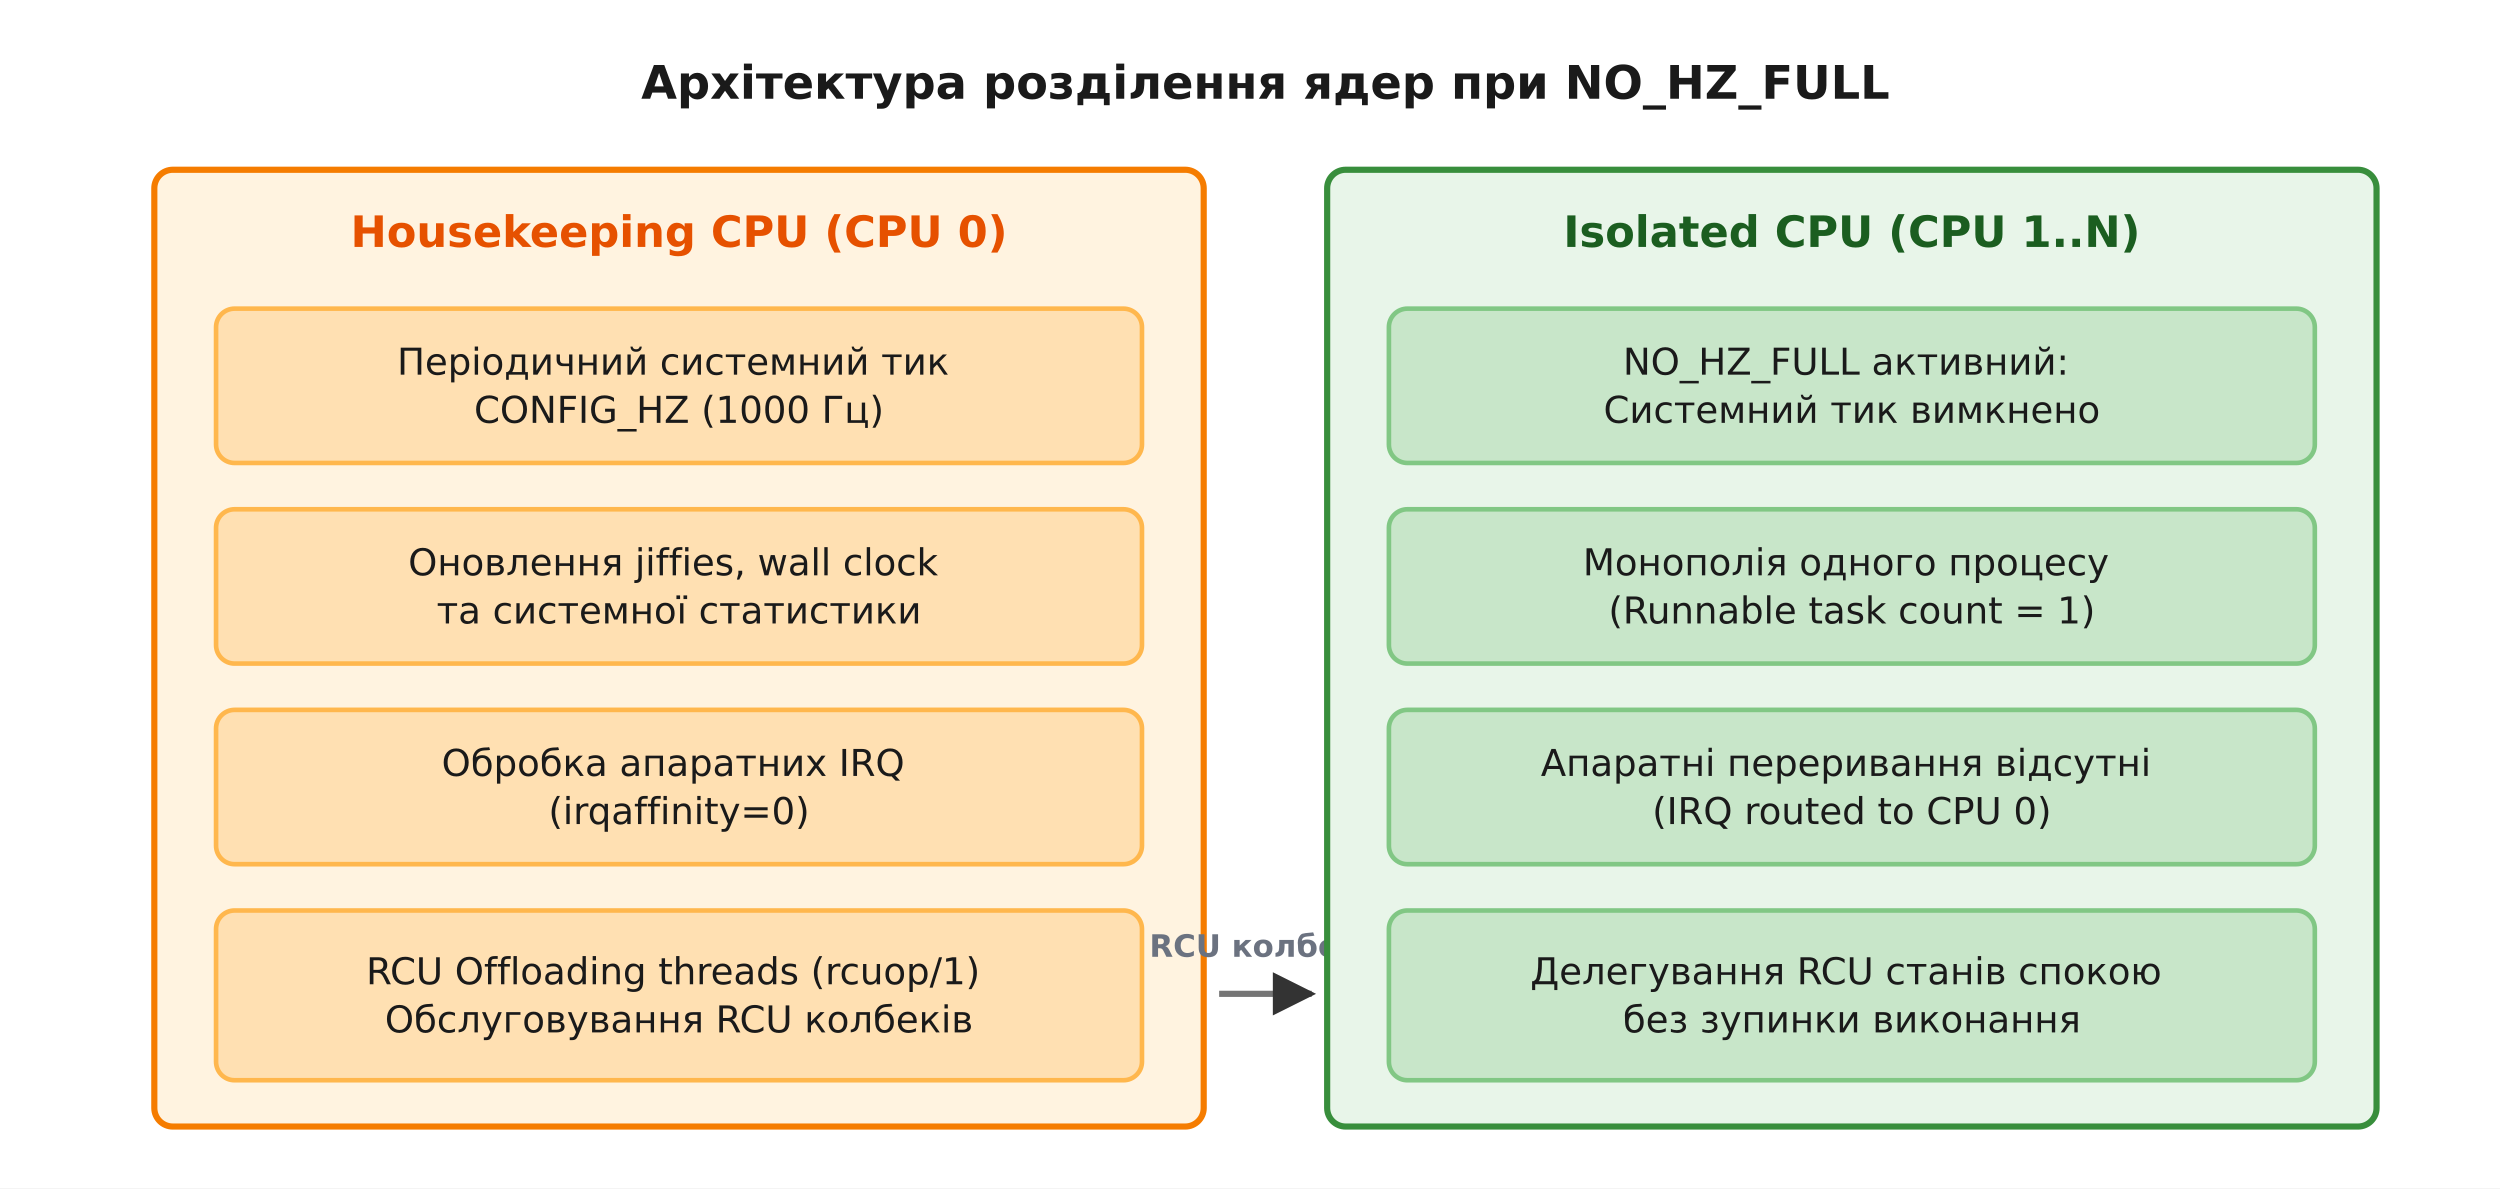
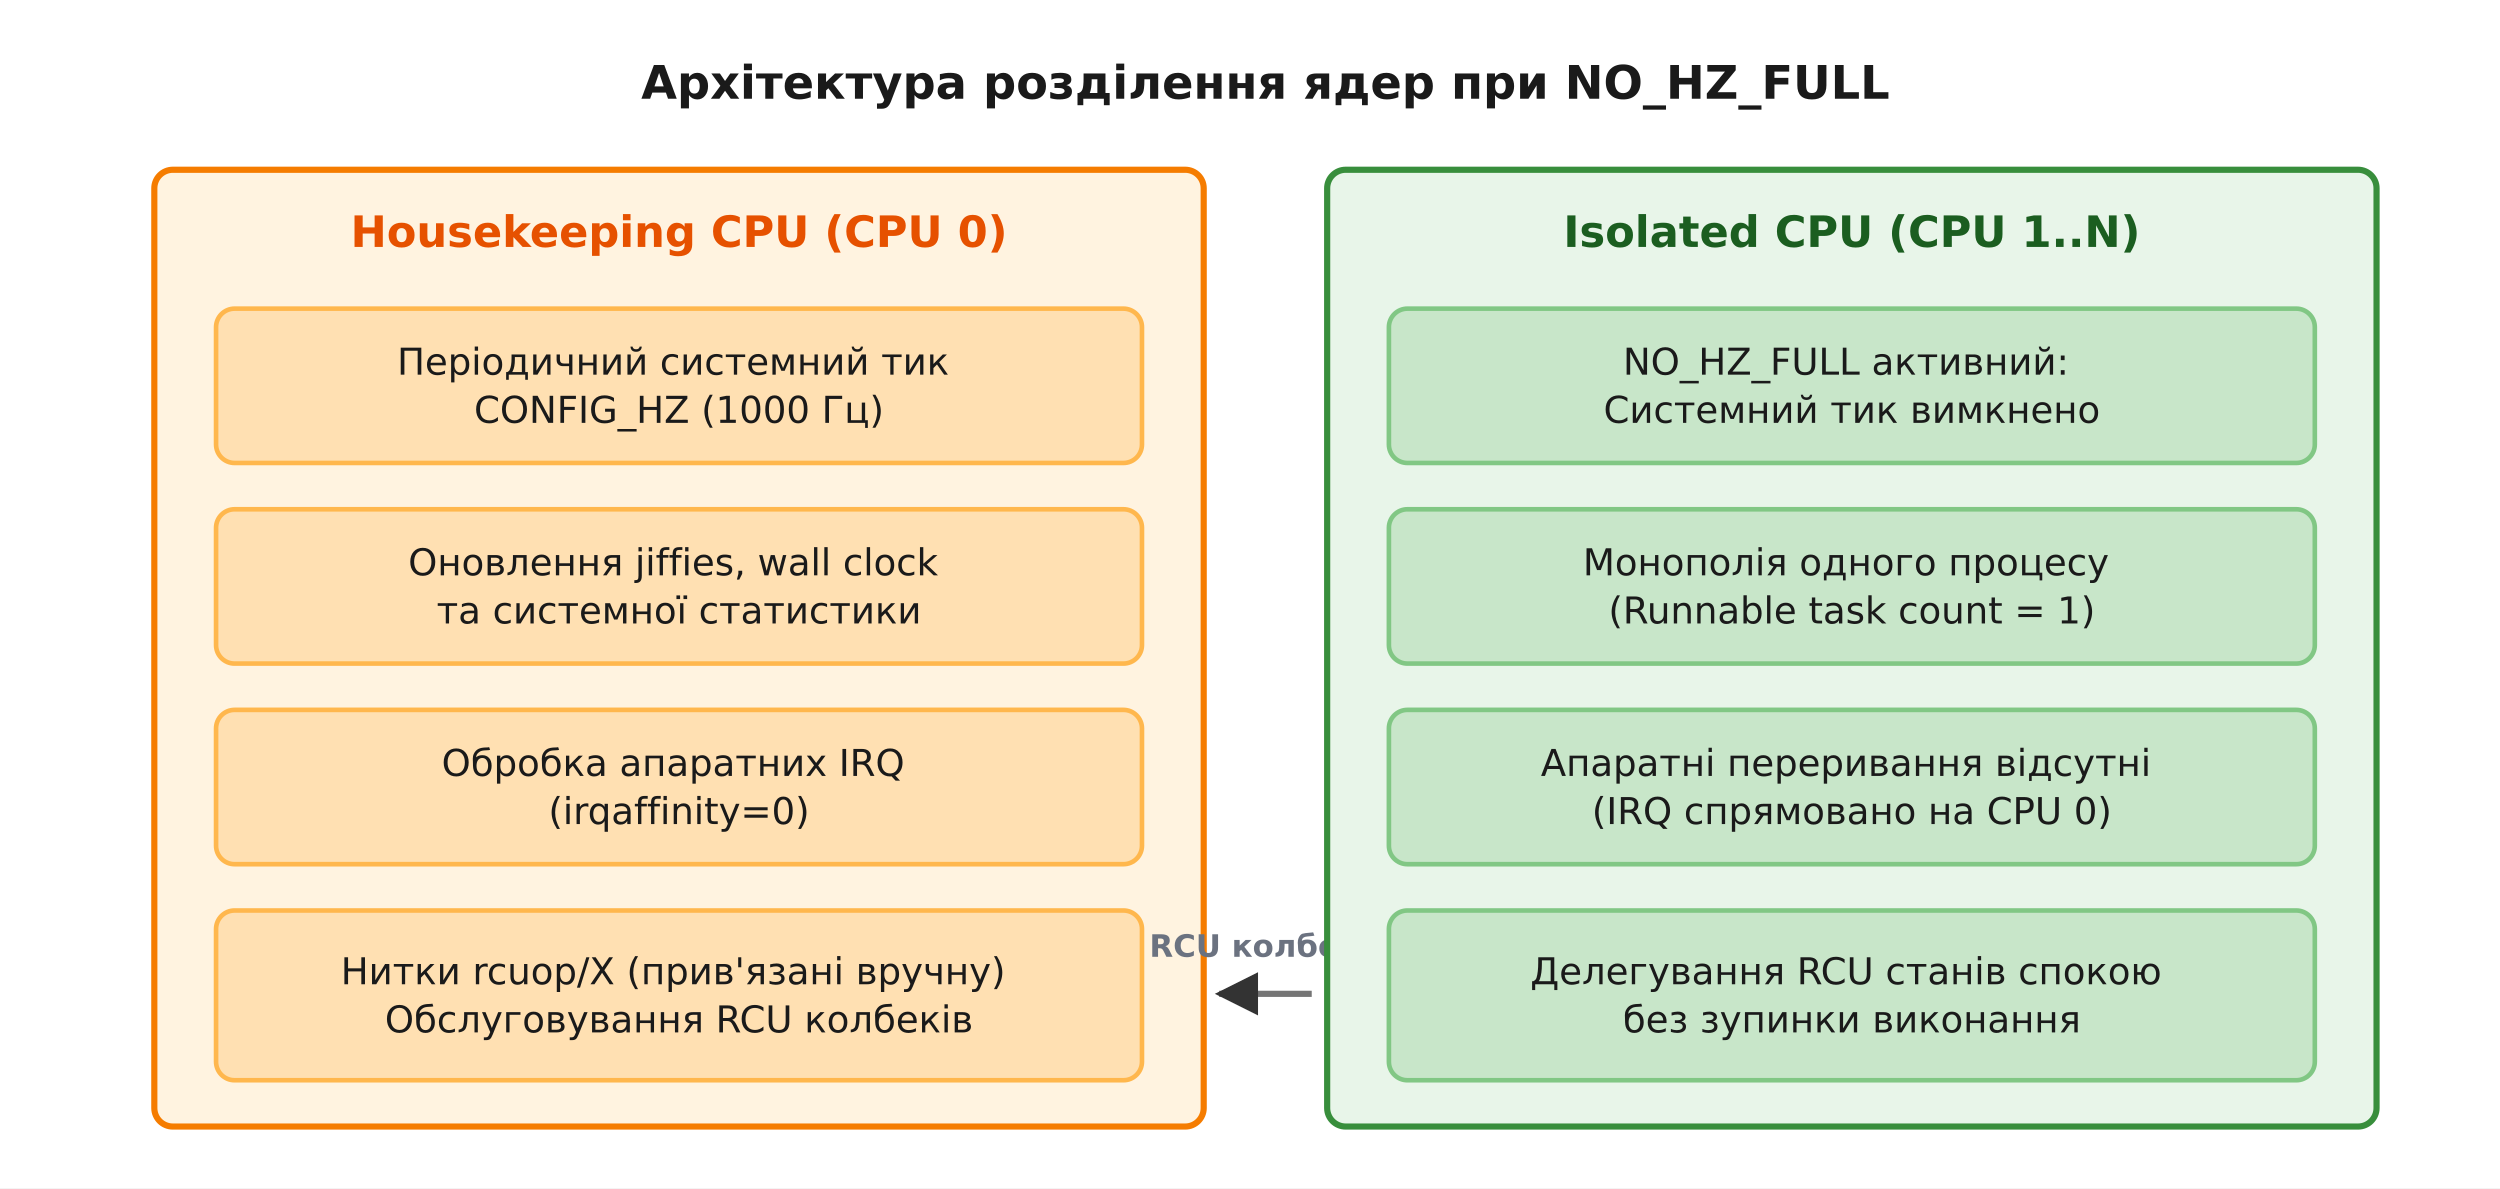
<svg xmlns="http://www.w3.org/2000/svg" viewBox="-10 -10 810 385" font-family="'Segoe UI', 'DejaVu Sans', Arial, sans-serif">
  <rect x="-10" y="-10" width="810" height="385" fill="#ffffff" />
  <defs>
    <marker id="arrow" viewBox="0 0 10 10" refX="9" refY="5" markerWidth="7" markerHeight="7" orient="auto-start-reverse">
      <path d="M0 0 L10 5 L0 10 z" fill="#333333" />
    </marker>
  </defs>
  <text x="400.0" y="22.0" font-family="'Segoe UI', 'DejaVu Sans', Arial, sans-serif" font-size="15" fill="#1a1a1a" text-anchor="middle" font-weight="700">Архітектура розділення ядер при NO_HZ_FULL</text>
  <rect x="40.0" y="45.0" width="340.0" height="310.0" rx="6" fill="#fff3e0" stroke="#f57c00" stroke-width="2.0" />
  <text x="210.0" y="70.0" font-family="'Segoe UI', 'DejaVu Sans', Arial, sans-serif" font-size="14" fill="#e65100" text-anchor="middle" font-weight="700">Housekeeping CPU (CPU 0)</text>
  <rect x="60.0" y="90.0" width="300.0" height="50.0" rx="6" fill="#ffe0b2" stroke="#ffb74d" stroke-width="1.5" />
  <text x="210.0" y="111.4" font-family="'Segoe UI', 'DejaVu Sans', Arial, sans-serif" font-size="12" fill="#1a1a1a" text-anchor="middle">
    <tspan x="210.0" dy="0.0">Періодичний системний тик</tspan>
    <tspan x="210.0" dy="15.6">CONFIG_HZ (1000 Гц)</tspan>
  </text>
  <rect x="60.0" y="155.0" width="300.0" height="50.0" rx="6" fill="#ffe0b2" stroke="#ffb74d" stroke-width="1.5" />
  <text x="210.0" y="176.4" font-family="'Segoe UI', 'DejaVu Sans', Arial, sans-serif" font-size="12" fill="#1a1a1a" text-anchor="middle">
    <tspan x="210.0" dy="0.0">Оновлення jiffies, wall clock</tspan>
    <tspan x="210.0" dy="15.6">та системної статистики</tspan>
  </text>
  <rect x="60.0" y="220.0" width="300.0" height="50.0" rx="6" fill="#ffe0b2" stroke="#ffb74d" stroke-width="1.5" />
  <text x="210.0" y="241.4" font-family="'Segoe UI', 'DejaVu Sans', Arial, sans-serif" font-size="12" fill="#1a1a1a" text-anchor="middle">
    <tspan x="210.0" dy="0.0">Обробка апаратних IRQ</tspan>
    <tspan x="210.0" dy="15.6">(irqaffinity=0)</tspan>
  </text>
  <rect x="60.0" y="285.0" width="300.0" height="55.0" rx="6" fill="#ffe0b2" stroke="#ffb74d" stroke-width="1.5" />
  <text x="210.0" y="308.9" font-family="'Segoe UI', 'DejaVu Sans', Arial, sans-serif" font-size="12" fill="#1a1a1a" text-anchor="middle">
-     <tspan x="210.0" dy="0.0">RCU Offloading threads (rcuop/1)</tspan>
+     <tspan x="210.0" dy="0.0">Нитки rcuop/X (прив'язані вручну)</tspan>
    <tspan x="210.0" dy="15.6">Обслуговування RCU колбеків</tspan>
  </text>
-   <line x1="385.0" y1="312.0" x2="415.0" y2="312.0" stroke="#757575" stroke-width="2.0" marker-end="url(#arrow)" />
+   <line x1="415.0" y1="312.0" x2="385.0" y2="312.0" stroke="#757575" stroke-width="2.0" marker-end="url(#arrow)" />
  <text x="400.0" y="300.0" font-family="'Segoe UI', 'DejaVu Sans', Arial, sans-serif" font-size="10" fill="#6b7280" text-anchor="middle" font-weight="700">RCU колбеки</text>
  <rect x="420.0" y="45.0" width="340.0" height="310.0" rx="6" fill="#e8f5e9" stroke="#388e3c" stroke-width="2.0" />
  <text x="590.0" y="70.0" font-family="'Segoe UI', 'DejaVu Sans', Arial, sans-serif" font-size="14" fill="#1b5e20" text-anchor="middle" font-weight="700">Isolated CPU (CPU 1..N)</text>
  <rect x="440.0" y="90.0" width="300.0" height="50.0" rx="6" fill="#c8e6c9" stroke="#81c784" stroke-width="1.5" />
  <text x="590.0" y="111.4" font-family="'Segoe UI', 'DejaVu Sans', Arial, sans-serif" font-size="12" fill="#1a1a1a" text-anchor="middle">
    <tspan x="590.0" dy="0.0">NO_HZ_FULL активний:</tspan>
    <tspan x="590.0" dy="15.6">Системний тик вимкнено</tspan>
  </text>
  <rect x="440.0" y="155.0" width="300.0" height="50.0" rx="6" fill="#c8e6c9" stroke="#81c784" stroke-width="1.5" />
  <text x="590.0" y="176.4" font-family="'Segoe UI', 'DejaVu Sans', Arial, sans-serif" font-size="12" fill="#1a1a1a" text-anchor="middle">
    <tspan x="590.0" dy="0.0">Монополія одного процесу</tspan>
    <tspan x="590.0" dy="15.6">(Runnable task count = 1)</tspan>
  </text>
  <rect x="440.0" y="220.0" width="300.0" height="50.0" rx="6" fill="#c8e6c9" stroke="#81c784" stroke-width="1.5" />
  <text x="590.0" y="241.4" font-family="'Segoe UI', 'DejaVu Sans', Arial, sans-serif" font-size="12" fill="#1a1a1a" text-anchor="middle">
    <tspan x="590.0" dy="0.0">Апаратні переривання відсутні</tspan>
-     <tspan x="590.0" dy="15.6">(IRQ routed to CPU 0)</tspan>
+     <tspan x="590.0" dy="15.6">(IRQ спрямовано на CPU 0)</tspan>
  </text>
  <rect x="440.0" y="285.0" width="300.0" height="55.0" rx="6" fill="#c8e6c9" stroke="#81c784" stroke-width="1.5" />
  <text x="590.0" y="308.9" font-family="'Segoe UI', 'DejaVu Sans', Arial, sans-serif" font-size="12" fill="#1a1a1a" text-anchor="middle">
    <tspan x="590.0" dy="0.0">Делегування RCU станів спокою</tspan>
    <tspan x="590.0" dy="15.6">без зупинки виконання</tspan>
  </text>
</svg>
